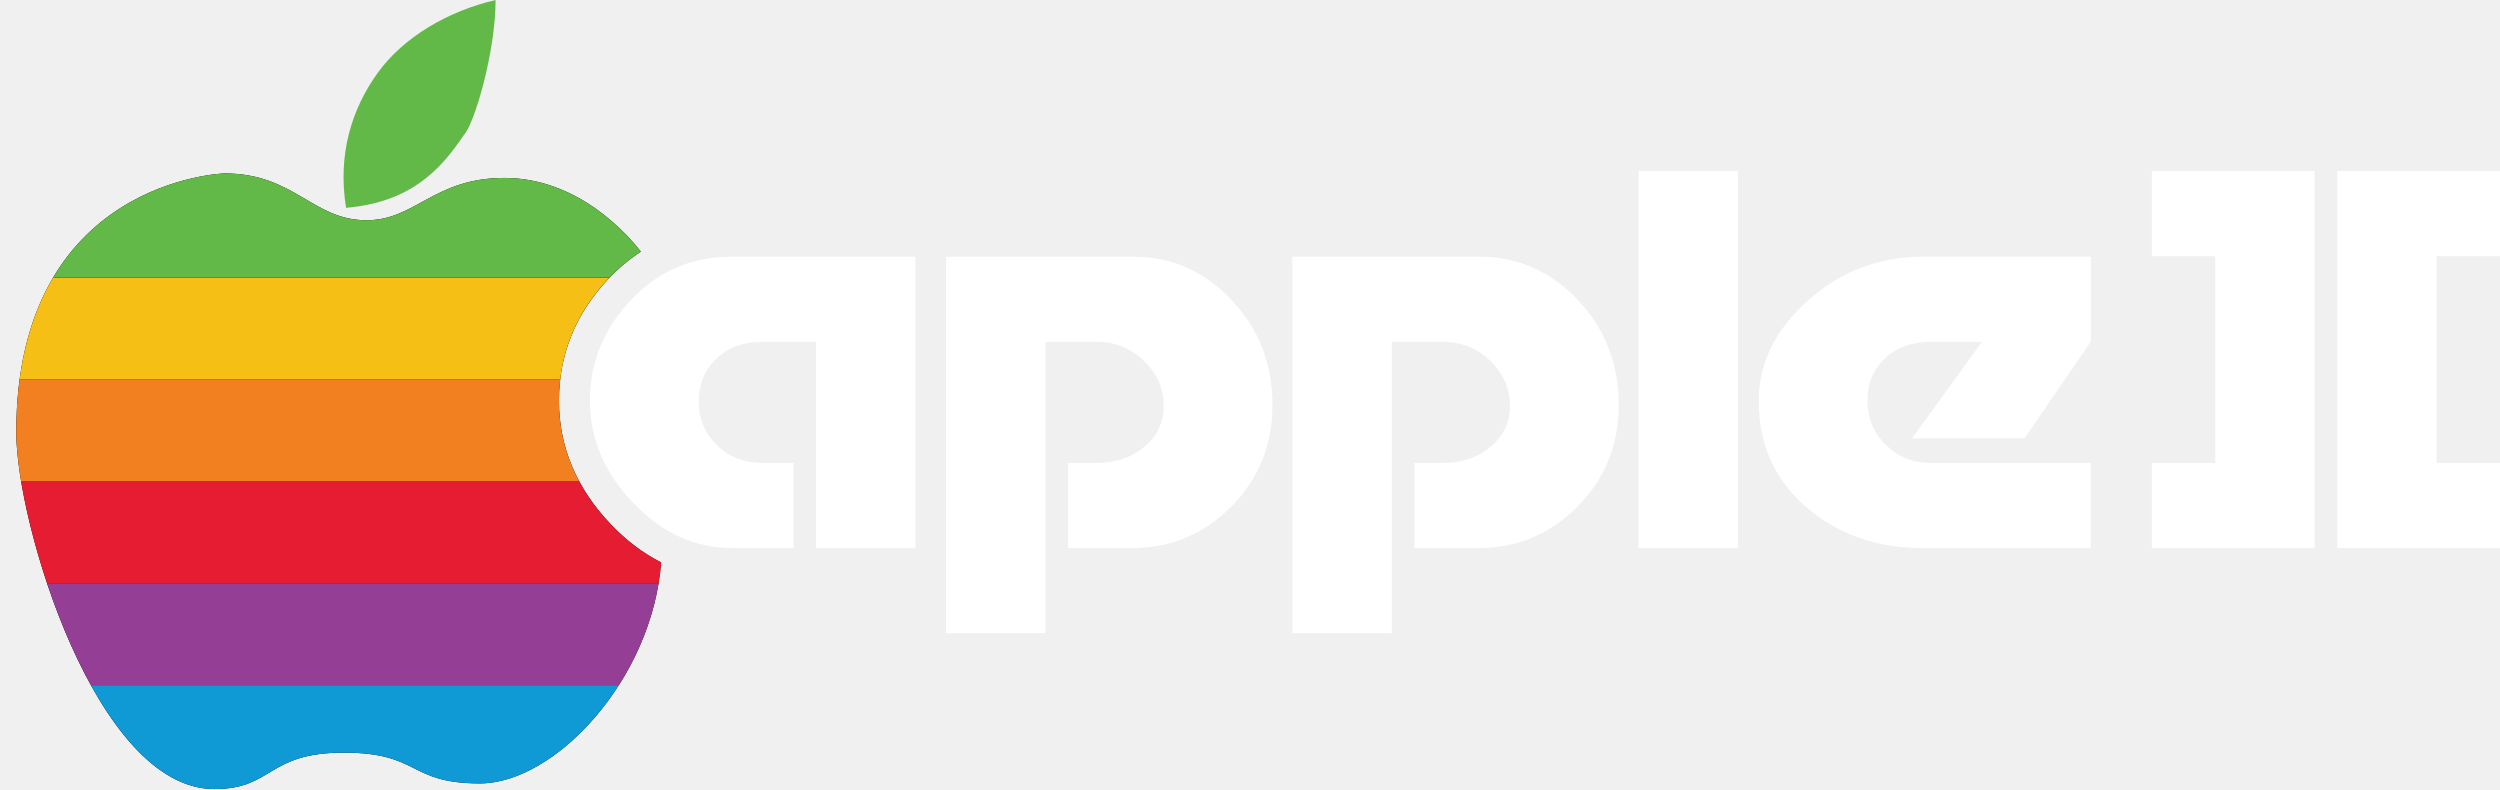
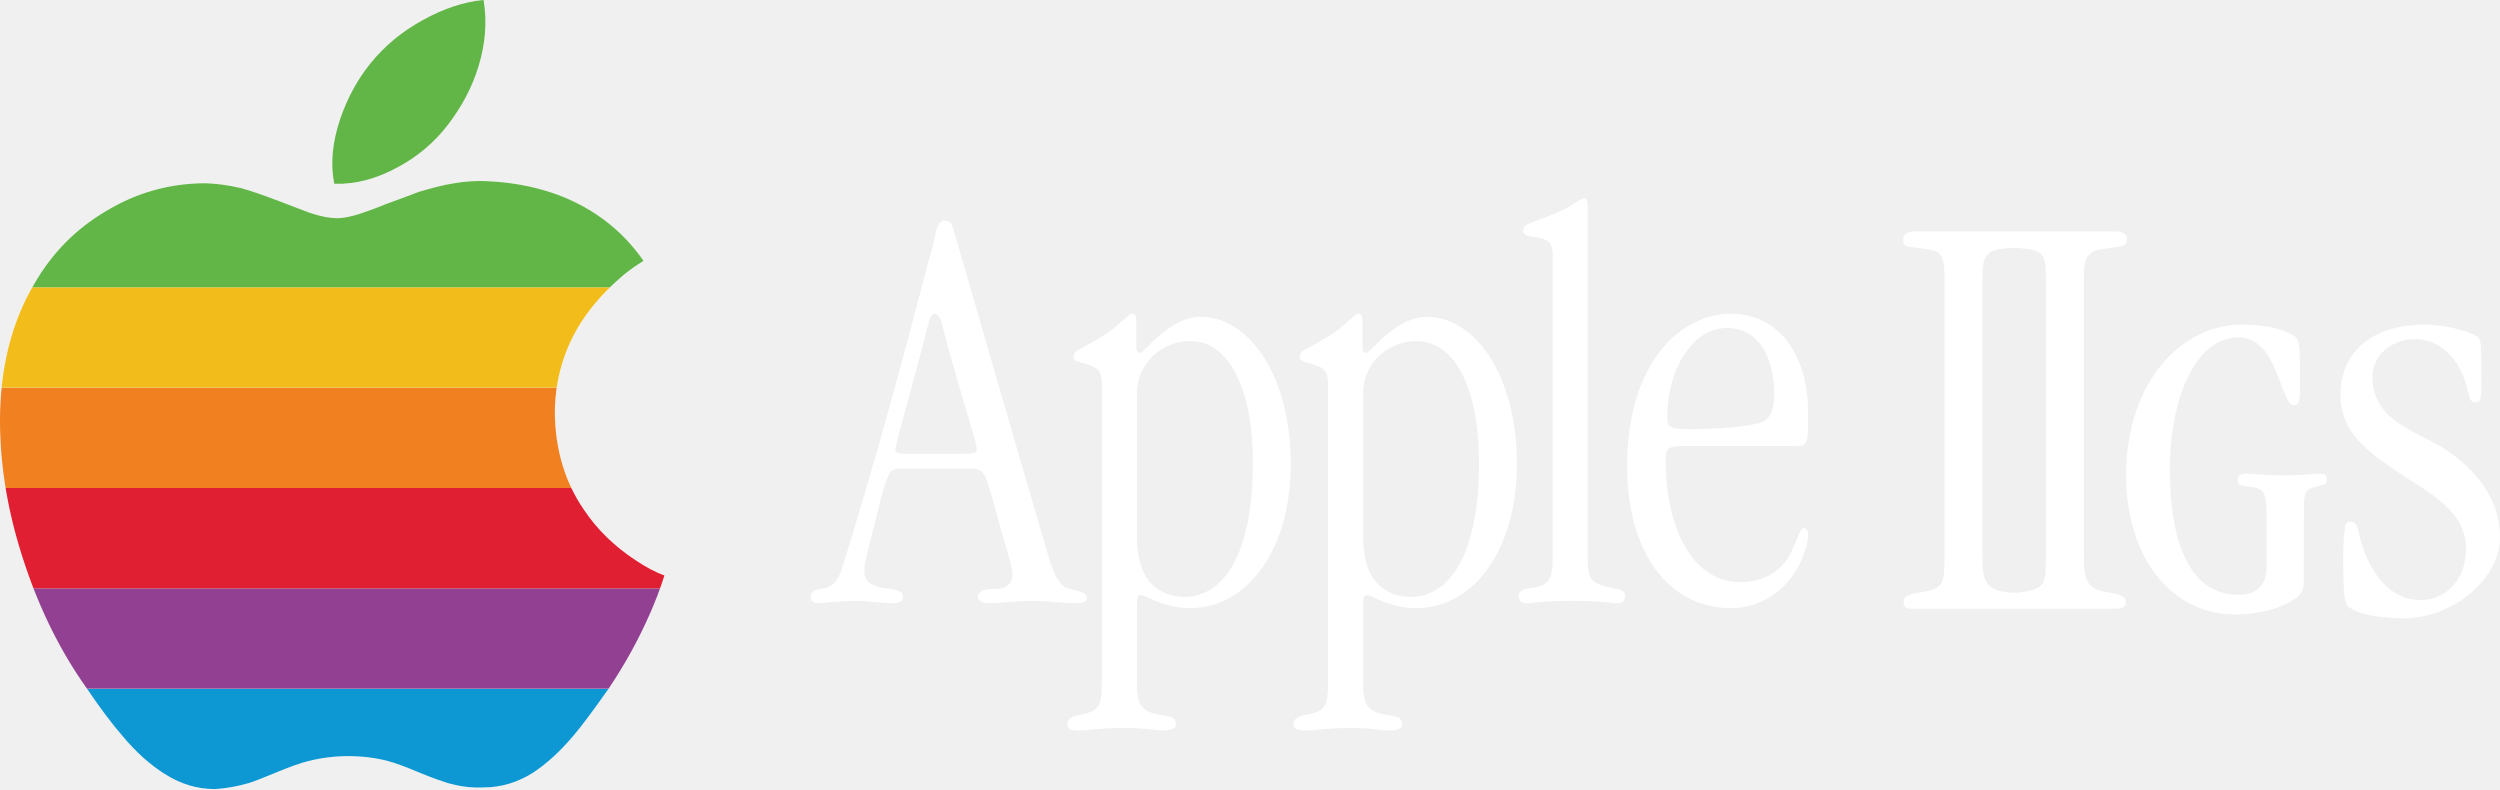
- <svg xmlns="http://www.w3.org/2000/svg" xmlns:xlink="http://www.w3.org/1999/xlink" version="1.1" id="Layer_1" x="0px" y="0px" viewBox="0 0 3865.1 1219.9" style="enable-background:new 0 0 3865.1 1219.9;" xml:space="preserve">
+ <svg xmlns="http://www.w3.org/2000/svg" xmlns:xlink="http://www.w3.org/1999/xlink" version="1.1" id="Layer_1" x="0px" y="0px" viewBox="0 0 3839 1211.7" style="enable-background:new 0 0 3839 1211.7;" xml:space="preserve">
  <style type="text/css">
- 	.st0{fill:#0F9AD6;}
- 	.st1{fill:#943F95;}
- 	.st2{fill:#E61D32;}
- 	.st3{fill:#F38020;}
- 	.st4{fill:#F6BF16;}
- 	.st5{clip-path:url(#SVGID_2_);fill:#62B947;}
- 	.st6{fill:#62B947;}
- 	.st7{fill:#FFFFFF;}
- 	.st8{clip-path:url(#SVGID_4_);fill:#62B947;}
- 	.st9{clip-path:url(#SVGID_6_);fill:#FFFFFF;}
- 	.st10{clip-path:url(#SVGID_8_);}
- 	.st11{fill:url(#SVGID_9_);}
- 	.st12{fill:#606161;}
- 	.st13{fill:url(#SVGID_10_);}
- 	.st14{fill:url(#SVGID_11_);}
- 	.st15{fill:url(#SVGID_12_);}
- 	.st16{fill:url(#SVGID_13_);}
- 	.st17{fill:url(#SVGID_14_);}
- 	.st18{fill:url(#SVGID_15_);}
- 	.st19{clip-path:url(#SVGID_17_);fill:#62B947;}
+ 	.st0{fill:#62B647;}
+ 	.st1{fill:#FFFFFF;}
+ 	.st2{clip-path:url(#SVGID_00000065760840086112192720000013431796790160437674_);fill:#0D97D3;}
+ 	.st3{clip-path:url(#SVGID_00000129893016816560503890000003694552456032227470_);fill:#924092;}
+ 	.st4{clip-path:url(#SVGID_00000142134633352953290260000013005323778972865433_);fill:#E11F32;}
+ 	.st5{clip-path:url(#SVGID_00000023963946702462285660000001396558025972359595_);fill:#F08020;}
+ 	.st6{clip-path:url(#SVGID_00000149381391974911020140000003999807740398687402_);fill:#F2BC1A;}
+ 	.st7{clip-path:url(#SVGID_00000123427421868352370580000004006338284172710058_);fill:#62B647;}
</style>
  <g>
    <g>
-       <path class="st7" d="M3424.9,396.1h-98V264.5h251.6v582.8h-251.6V715.7h98V396.1z" />
-     </g>
-     <g>
-       <path class="st7" d="M3767.1,715.7h98v131.6h-251.6V264.5h251.6v131.6h-98V715.7z" />
+       <path class="st0" d="M688.2,191.1c20.8-27.2,36.6-56.6,46.5-88.9c10.8-35.4,13.4-69,7.9-102.2c-30,2.8-61.2,13-93.8,31.1    c-32.6,18-58.4,39.9-79.3,65.5c-20.9,25.6-35.9,54.1-46.7,84.9c-12.3,36.4-15.7,69.1-9.5,100.7c32.6,1,64.7-7.5,98-25.7    C641.6,240.2,667.5,218.3,688.2,191.1z" />
+       <path class="st1" d="M330,1211.7c16.9-0.9,34.7-4.2,51.6-9.1c8.4-2.5,22.8-8.2,44.9-17.4c18.5-7.5,33.8-13.3,47.4-16.6    c19.4-4.9,39.7-7.5,60.9-7.5c21.2,0,41.5,2.5,60.9,7.5c11.8,3.3,27.9,9.1,47.4,17.4c19.4,8.2,34.7,13.3,44.8,16.6    c17.8,4.9,35.5,7.5,54.1,6.6c27.1,0,52.4-7.5,76-22.3c20.3-13.3,40.6-31.4,61.8-56.3c13.5-15.7,31.3-39.8,54.1-72.1    c24.6-36.5,46.5-75.4,65.2-118.5c6.8-15.7,14.4-34.7,21.2-56.3c-13.5-4.9-27.9-12.4-44-23.2c-32.9-21.5-60-48-80.3-78.7    c-28.7-42.2-43.1-91.1-44-146.7c0-45.5,11-89.5,33.8-129.3c16-28.1,38.1-53.9,64.3-77.1c11.8-10.8,24.6-19.9,38.1-28.1    c-32.1-46.4-75.3-79.5-128.5-100.3c-30.5-11.5-64.3-19-101.5-21.5c-19.4-1.6-39.7-0.9-60,2.5c-16.9,2.5-35.5,7.5-55,13.3    c-12.7,4.9-28.7,10.8-49,18.2c-20.3,8.2-34.7,13.3-42.2,15.7c-13.5,4.2-25.3,6.6-33.8,6.6c-11,0-25.3-2.5-42.2-8.2    c-5-1.6-21.2-8.2-49.9-19c-21.9-8.2-40.6-14.9-55.8-19c-21.2-4.9-40.6-7.5-59.1-7.5c-53.2,0.9-102.4,14.9-148.9,43.1    c-46.5,27.4-82.8,64.6-109.9,111.8C17.7,495,0,565.5,0,645.8c0,72.1,12.7,145.8,38.8,222.8c23.7,70.5,55,132.6,93,186.4    c21.9,32.3,40.6,57.2,55.8,74.5c21.9,26.5,44,45.5,65.1,58.8C277.7,1204.2,303,1211.7,330,1211.7z" />
+       <g>
+         <g>
+           <g>
+             <defs>
+               <path id="SVGID_1_" d="M330,1211.7c16.9-0.9,34.7-4.2,51.6-9.1c8.4-2.5,22.8-8.2,44.9-17.4c18.5-7.5,33.8-13.3,47.4-16.6        c19.4-4.9,39.7-7.5,60.9-7.5c21.2,0,41.5,2.5,60.9,7.5c11.8,3.3,27.9,9.1,47.4,17.4c19.4,8.2,34.7,13.3,44.8,16.6        c17.8,4.9,35.5,7.5,54.1,6.6c27.1,0,52.4-7.5,76-22.3c20.3-13.3,40.6-31.4,61.8-56.3c13.5-15.7,31.3-39.8,54.1-72.1        c24.6-36.5,46.5-75.4,65.2-118.5c6.8-15.7,14.4-34.7,21.2-56.3c-13.5-4.9-27.9-12.4-44-23.2c-32.9-21.5-60-48-80.3-78.7        c-28.7-42.2-43.1-91.1-44-146.7c0-45.5,11-89.5,33.8-129.3c16-28.1,38.1-53.9,64.3-77.1c11.8-10.8,24.6-19.9,38.1-28.1        c-32.1-46.4-75.3-79.5-128.5-100.3c-30.5-11.5-64.3-19-101.5-21.5c-19.4-1.6-39.7-0.9-60,2.5c-16.9,2.5-35.5,7.5-55,13.3        c-12.7,4.9-28.7,10.8-49,18.2c-20.3,8.2-34.7,13.3-42.2,15.7c-13.5,4.2-25.3,6.6-33.8,6.6c-11,0-25.3-2.5-42.2-8.2        c-5-1.6-21.2-8.2-49.9-19c-21.9-8.2-40.6-14.9-55.8-19c-21.2-4.9-40.6-7.5-59.1-7.5c-53.2,0.9-102.4,14.9-148.9,43.1        c-46.5,27.4-82.8,64.6-109.9,111.8C17.7,495,0,565.5,0,645.8c0,72.1,12.7,145.8,38.8,222.8c23.7,70.5,55,132.6,93,186.4        c21.9,32.3,40.6,57.2,55.8,74.5c21.9,26.5,44,45.5,65.1,58.8C277.7,1204.2,303,1211.7,330,1211.7z" />
+             </defs>
+             <clipPath id="SVGID_00000171699107063833603260000012018180975321040550_">
+               <use xlink:href="#SVGID_1_" style="overflow:visible;" />
+             </clipPath>
+             <rect x="-92" y="1057.6" style="clip-path:url(#SVGID_00000171699107063833603260000012018180975321040550_);fill:#0D97D3;" width="1203.3" height="154.1" />
+           </g>
+         </g>
+       </g>
+       <g>
+         <g>
+           <g>
+             <defs>
+               <path id="SVGID_00000070837156030899866790000004754267921895653053_" d="M330,1211.7c16.9-0.9,34.7-4.2,51.6-9.1        c8.4-2.5,22.8-8.2,44.9-17.4c18.5-7.5,33.8-13.3,47.4-16.6c19.4-4.9,39.7-7.5,60.9-7.5c21.2,0,41.5,2.5,60.9,7.5        c11.8,3.3,27.9,9.1,47.4,17.4c19.4,8.2,34.7,13.3,44.8,16.6c17.8,4.9,35.5,7.5,54.1,6.6c27.1,0,52.4-7.5,76-22.3        c20.3-13.3,40.6-31.4,61.8-56.3c13.5-15.7,31.3-39.8,54.1-72.1c24.6-36.5,46.5-75.4,65.2-118.5c6.8-15.7,14.4-34.7,21.2-56.3        c-13.5-4.9-27.9-12.4-44-23.2c-32.9-21.5-60-48-80.3-78.7c-28.7-42.2-43.1-91.1-44-146.7c0-45.5,11-89.5,33.8-129.3        c16-28.1,38.1-53.9,64.3-77.1c11.8-10.8,24.6-19.9,38.1-28.1c-32.1-46.4-75.3-79.5-128.5-100.3c-30.5-11.5-64.3-19-101.5-21.5        c-19.4-1.6-39.7-0.9-60,2.5c-16.9,2.5-35.5,7.5-55,13.3c-12.7,4.9-28.7,10.8-49,18.2c-20.3,8.2-34.7,13.3-42.2,15.7        c-13.5,4.2-25.3,6.6-33.8,6.6c-11,0-25.3-2.5-42.2-8.2c-5-1.6-21.2-8.2-49.9-19c-21.9-8.2-40.6-14.9-55.8-19        c-21.2-4.9-40.6-7.5-59.1-7.5c-53.2,0.9-102.4,14.9-148.9,43.1c-46.5,27.4-82.8,64.6-109.9,111.8C17.7,495,0,565.5,0,645.8        c0,72.1,12.7,145.8,38.8,222.8c23.7,70.5,55,132.6,93,186.4c21.9,32.3,40.6,57.2,55.8,74.5c21.9,26.5,44,45.5,65.1,58.8        C277.7,1204.2,303,1211.7,330,1211.7z" />
+             </defs>
+             <clipPath id="SVGID_00000013871593847398883820000002379930665308734891_">
+               <use xlink:href="#SVGID_00000070837156030899866790000004754267921895653053_" style="overflow:visible;" />
+             </clipPath>
+             <rect x="-92" y="903.4" style="clip-path:url(#SVGID_00000013871593847398883820000002379930665308734891_);fill:#924092;" width="1203.3" height="154.1" />
+           </g>
+         </g>
+       </g>
+       <g>
+         <g>
+           <g>
+             <defs>
+               <path id="SVGID_00000049183934424121167870000001775619063938201739_" d="M330,1211.7c16.9-0.9,34.7-4.2,51.6-9.1        c8.4-2.5,22.8-8.2,44.9-17.4c18.5-7.5,33.8-13.3,47.4-16.6c19.4-4.9,39.7-7.5,60.9-7.5c21.2,0,41.5,2.5,60.9,7.5        c11.8,3.3,27.9,9.1,47.4,17.4c19.4,8.2,34.7,13.3,44.8,16.6c17.8,4.9,35.5,7.5,54.1,6.6c27.1,0,52.4-7.5,76-22.3        c20.3-13.3,40.6-31.4,61.8-56.3c13.5-15.7,31.3-39.8,54.1-72.1c24.6-36.5,46.5-75.4,65.2-118.5c6.8-15.7,14.4-34.7,21.2-56.3        c-13.5-4.9-27.9-12.4-44-23.2c-32.9-21.5-60-48-80.3-78.7c-28.7-42.2-43.1-91.1-44-146.7c0-45.5,11-89.5,33.8-129.3        c16-28.1,38.1-53.9,64.3-77.1c11.8-10.8,24.6-19.9,38.1-28.1c-32.1-46.4-75.3-79.5-128.5-100.3c-30.5-11.5-64.3-19-101.5-21.5        c-19.4-1.6-39.7-0.9-60,2.5c-16.9,2.5-35.5,7.5-55,13.3c-12.7,4.9-28.7,10.8-49,18.2c-20.3,8.2-34.7,13.3-42.2,15.7        c-13.5,4.2-25.3,6.6-33.8,6.6c-11,0-25.3-2.5-42.2-8.2c-5-1.6-21.2-8.2-49.9-19c-21.9-8.2-40.6-14.9-55.8-19        c-21.2-4.9-40.6-7.5-59.1-7.5c-53.2,0.9-102.4,14.9-148.9,43.1c-46.5,27.4-82.8,64.6-109.9,111.8C17.7,495,0,565.5,0,645.8        c0,72.1,12.7,145.8,38.8,222.8c23.7,70.5,55,132.6,93,186.4c21.9,32.3,40.6,57.2,55.8,74.5c21.9,26.5,44,45.5,65.1,58.8        C277.7,1204.2,303,1211.7,330,1211.7z" />
+             </defs>
+             <clipPath id="SVGID_00000142873568786551305410000005661806891295625620_">
+               <use xlink:href="#SVGID_00000049183934424121167870000001775619063938201739_" style="overflow:visible;" />
+             </clipPath>
+             <rect x="-92" y="749.3" style="clip-path:url(#SVGID_00000142873568786551305410000005661806891295625620_);fill:#E11F32;" width="1203.3" height="154.1" />
+           </g>
+         </g>
+       </g>
+       <g>
+         <g>
+           <g>
+             <defs>
+               <path id="SVGID_00000068645961513488323580000013314299815620852905_" d="M330,1211.7c16.9-0.9,34.7-4.2,51.6-9.1        c8.4-2.5,22.8-8.2,44.9-17.4c18.5-7.5,33.8-13.3,47.4-16.6c19.4-4.9,39.7-7.5,60.9-7.5c21.2,0,41.5,2.5,60.9,7.5        c11.8,3.3,27.9,9.1,47.4,17.4c19.4,8.2,34.7,13.3,44.8,16.6c17.8,4.9,35.5,7.5,54.1,6.6c27.1,0,52.4-7.5,76-22.3        c20.3-13.3,40.6-31.4,61.8-56.3c13.5-15.7,31.3-39.8,54.1-72.1c24.6-36.5,46.5-75.4,65.2-118.5c6.8-15.7,14.4-34.7,21.2-56.3        c-13.5-4.9-27.9-12.4-44-23.2c-32.9-21.5-60-48-80.3-78.7c-28.7-42.2-43.1-91.1-44-146.7c0-45.5,11-89.5,33.8-129.3        c16-28.1,38.1-53.9,64.3-77.1c11.8-10.8,24.6-19.9,38.1-28.1c-32.1-46.4-75.3-79.5-128.5-100.3c-30.5-11.5-64.3-19-101.5-21.5        c-19.4-1.6-39.7-0.9-60,2.5c-16.9,2.5-35.5,7.5-55,13.3c-12.7,4.9-28.7,10.8-49,18.2c-20.3,8.2-34.7,13.3-42.2,15.7        c-13.5,4.2-25.3,6.6-33.8,6.6c-11,0-25.3-2.5-42.2-8.2c-5-1.6-21.2-8.2-49.9-19c-21.9-8.2-40.6-14.9-55.8-19        c-21.2-4.9-40.6-7.5-59.1-7.5c-53.2,0.9-102.4,14.9-148.9,43.1c-46.5,27.4-82.8,64.6-109.9,111.8C17.7,495,0,565.5,0,645.8        c0,72.1,12.7,145.8,38.8,222.8c23.7,70.5,55,132.6,93,186.4c21.9,32.3,40.6,57.2,55.8,74.5c21.9,26.5,44,45.5,65.1,58.8        C277.7,1204.2,303,1211.7,330,1211.7z" />
+             </defs>
+             <clipPath id="SVGID_00000000221705284951249030000007989517972686025900_">
+               <use xlink:href="#SVGID_00000068645961513488323580000013314299815620852905_" style="overflow:visible;" />
+             </clipPath>
+             <rect x="-92" y="595.3" style="clip-path:url(#SVGID_00000000221705284951249030000007989517972686025900_);fill:#F08020;" width="1203.3" height="154.1" />
+           </g>
+         </g>
+       </g>
+       <g>
+         <g>
+           <g>
+             <defs>
+               <path id="SVGID_00000061431741736185012250000015656647574223084989_" d="M330,1211.7c16.9-0.9,34.7-4.2,51.6-9.1        c8.4-2.5,22.8-8.2,44.9-17.4c18.5-7.5,33.8-13.3,47.4-16.6c19.4-4.9,39.7-7.5,60.9-7.5c21.2,0,41.5,2.5,60.9,7.5        c11.8,3.3,27.9,9.1,47.4,17.4c19.4,8.2,34.7,13.3,44.8,16.6c17.8,4.9,35.5,7.5,54.1,6.6c27.1,0,52.4-7.5,76-22.3        c20.3-13.3,40.6-31.4,61.8-56.3c13.5-15.7,31.3-39.8,54.1-72.1c24.6-36.5,46.5-75.4,65.2-118.5c6.8-15.7,14.4-34.7,21.2-56.3        c-13.5-4.9-27.9-12.4-44-23.2c-32.9-21.5-60-48-80.3-78.7c-28.7-42.2-43.1-91.1-44-146.7c0-45.5,11-89.5,33.8-129.3        c16-28.1,38.1-53.9,64.3-77.1c11.8-10.8,24.6-19.9,38.1-28.1c-32.1-46.4-75.3-79.5-128.5-100.3c-30.5-11.5-64.3-19-101.5-21.5        c-19.4-1.6-39.7-0.9-60,2.5c-16.9,2.5-35.5,7.5-55,13.3c-12.7,4.9-28.7,10.8-49,18.2c-20.3,8.2-34.7,13.3-42.2,15.7        c-13.5,4.2-25.3,6.6-33.8,6.6c-11,0-25.3-2.5-42.2-8.2c-5-1.6-21.2-8.2-49.9-19c-21.9-8.2-40.6-14.9-55.8-19        c-21.2-4.9-40.6-7.5-59.1-7.5c-53.2,0.9-102.4,14.9-148.9,43.1c-46.5,27.4-82.8,64.6-109.9,111.8C17.7,495,0,565.5,0,645.8        c0,72.1,12.7,145.8,38.8,222.8c23.7,70.5,55,132.6,93,186.4c21.9,32.3,40.6,57.2,55.8,74.5c21.9,26.5,44,45.5,65.1,58.8        C277.7,1204.2,303,1211.7,330,1211.7z" />
+             </defs>
+             <clipPath id="SVGID_00000067195777159825798370000000904145230077458583_">
+               <use xlink:href="#SVGID_00000061431741736185012250000015656647574223084989_" style="overflow:visible;" />
+             </clipPath>
+             <rect x="-92" y="441.1" style="clip-path:url(#SVGID_00000067195777159825798370000000904145230077458583_);fill:#F2BC1A;" width="1203.3" height="154.1" />
+           </g>
+         </g>
+       </g>
+       <g>
+         <g>
+           <g>
+             <defs>
+               <path id="SVGID_00000110461055007093912610000016563619946447374523_" d="M330,1211.7c16.9-0.9,34.7-4.2,51.6-9.1        c8.4-2.5,22.8-8.2,44.9-17.4c18.5-7.5,33.8-13.3,47.4-16.6c19.4-4.9,39.7-7.5,60.9-7.5c21.2,0,41.5,2.5,60.9,7.5        c11.8,3.3,27.9,9.1,47.4,17.4c19.4,8.2,34.7,13.3,44.8,16.6c17.8,4.9,35.5,7.5,54.1,6.6c27.1,0,52.4-7.5,76-22.3        c20.3-13.3,40.6-31.4,61.8-56.3c13.5-15.7,31.3-39.8,54.1-72.1c24.6-36.5,46.5-75.4,65.2-118.5c6.8-15.7,14.4-34.7,21.2-56.3        c-13.5-4.9-27.9-12.4-44-23.2c-32.9-21.5-60-48-80.3-78.7c-28.7-42.2-43.1-91.1-44-146.7c0-45.5,11-89.5,33.8-129.3        c16-28.1,38.1-53.9,64.3-77.1c11.8-10.8,24.6-19.9,38.1-28.1c-32.1-46.4-75.3-79.5-128.5-100.3c-30.5-11.5-64.3-19-101.5-21.5        c-19.4-1.6-39.7-0.9-60,2.5c-16.9,2.5-35.5,7.5-55,13.3c-12.7,4.9-28.7,10.8-49,18.2c-20.3,8.2-34.7,13.3-42.2,15.7        c-13.5,4.2-25.3,6.6-33.8,6.6c-11,0-25.3-2.5-42.2-8.2c-5-1.6-21.2-8.2-49.9-19c-21.9-8.2-40.6-14.9-55.8-19        c-21.2-4.9-40.6-7.5-59.1-7.5c-53.2,0.9-102.4,14.9-148.9,43.1c-46.5,27.4-82.8,64.6-109.9,111.8C17.7,495,0,565.5,0,645.8        c0,72.1,12.7,145.8,38.8,222.8c23.7,70.5,55,132.6,93,186.4c21.9,32.3,40.6,57.2,55.8,74.5c21.9,26.5,44,45.5,65.1,58.8        C277.7,1204.2,303,1211.7,330,1211.7z" />
+             </defs>
+             <clipPath id="SVGID_00000107573244343198499130000014019192905439978929_">
+               <use xlink:href="#SVGID_00000110461055007093912610000016563619946447374523_" style="overflow:visible;" />
+             </clipPath>
+             <rect x="-92" y="257.9" style="clip-path:url(#SVGID_00000107573244343198499130000014019192905439978929_);fill:#62B647;" width="1203.3" height="183.2" />
+           </g>
+         </g>
+       </g>
    </g>
    <g>
      <g>
-         <path d="M943.9,810.2c-52.9-55.7-79.7-119.8-79.7-190.6c0-71.2,25.7-134.6,76.3-188.3c15.6-16.6,32.4-30.6,50.3-42.2     c-19.3-25-96.1-114-210.9-114c-109.3,0-137.5,65.4-213.3,65.4c-83.5,0-111.2-72.4-219.6-72.4c0,0-321.9,9.6-321.9,400.2     c0,140.9,123.1,551.6,306.2,551.6c91.6,0,80.6-56.3,200.1-56.3c118.9,0,98.6,47.6,210.5,47.6c115.7,0,266.3-159.8,280.2-341.7     C994.2,855.4,968,835.6,943.9,810.2z" />
+         <path class="st1" d="M1382.9,719.6c-15.1,0-18.6,2.7-30.1,45.5c-17.7,72.8-25.7,96.5-25.7,112s11.5,23.7,32.8,26.4     c15.1,1.8,26.6,2.7,26.6,12.8c0,8.2-7.1,10-15.9,10c-15.9,0-38.1-3.6-57.6-3.6c-23,0-51.4,3.6-57.6,3.6s-10.6-3.6-10.6-10     c0-8.2,7.1-10.9,14.2-11.8c13.3-1.8,25.7-5.5,33.7-31c49.6-157.5,93-318.7,134.6-478.1c3.5-10.9,6.2-21,8-31     c2.7-12.8,5.3-25.5,15.9-25.5c9.7,0,11.5,7.3,15.1,20.9c47.8,165.7,96.5,333.3,145.2,499.9c6.2,19.1,15.1,41.9,31,44.6     c10.6,2.7,26.6,4.5,26.6,14.6c0,5.5-6.2,7.3-17.7,7.3c-23,0-41.6-3.6-65.5-3.6c-24.8,0-49.6,3.6-69.1,3.6     c-7.1,0-15.1-2.7-15.1-10c0-8.2,10.6-11.8,23.9-11.8c14.2,0,29.2-2.7,29.2-23.7c0-11.8-12.4-45.5-31-115.6     c-11.5-39.2-13.3-45.5-33.7-45.5L1382.9,719.6L1382.9,719.6z M1480.3,696.8c17.7,0,19.5-1.8,19.5-7.3c0-3.6-1.8-11.8-4.4-20     c-8.8-31.9-26.6-86.5-47.8-167.5c-2.7-13.7-7.1-20-12.4-20c-6.2,0-8,7.3-13.3,30c-18.6,70.1-31,115.6-39.8,147.5     c-5.3,21.8-7.1,28.2-7.1,31c0,4.5,2.7,6.4,18.6,6.4L1480.3,696.8L1480.3,696.8z" />
+         <path class="st1" d="M1745.9,1050.1c0,35.3,8.7,43.9,41.7,48.7c10.4,1.9,18.2,2.9,18.2,13.4c0,5.7-6.1,9.5-18.2,9.5     c-15.6,0-26.1-3.8-62.5-3.8c-33.9,0-54.7,3.8-68.6,3.8c-13,0-17.4-2.9-17.4-9.5s3.5-10.5,13.9-13.4c35.6-6.7,39.1-11.4,39.1-55.3     V593.3c0-21.9-3.5-27.7-21.7-33.4c-15.6-4.8-21.7-5.7-21.7-10.5c0-9.5,4.3-10.5,13-15.3c27.8-14.3,48.6-28.6,59-39.1     c10.4-7.6,13.9-13.4,18.2-13.4s6.1,3.8,6.1,13.4v40.1c0,3.8,1.7,6.7,5.2,6.7s12.2-9.5,22.6-20c19.1-17.2,43.4-35.3,71.2-35.3     c72.9,0,138.1,88.7,138.1,226.1c0,129.8-65.1,221.3-155.4,221.3c-23.4,0-40.8-6.7-55.6-12.4c-8.7-3.8-14.8-7.6-20-7.6     s-5.2,6.7-5.2,21L1745.9,1050.1L1745.9,1050.1z M1923.9,710.7c0-111.6-35.6-187-96.4-187c-22.6,0-45.2,9.5-60.8,26.7     c-13,14.3-20.8,33.4-20.8,51.5v221.3c0,33.4,6.9,57.2,21.7,72.5c13,14.3,32.1,21,51.2,21c59.9,0,105.1-65.8,105.1-205.1     L1923.9,710.7L1923.9,710.7z" />
+         <path class="st1" d="M2093.2,1050.1c0,35.3,8.7,43.9,41.7,48.7c10.4,1.9,18.2,2.9,18.2,13.4c0,5.7-6.1,9.5-18.2,9.5     c-15.6,0-26.1-3.8-62.5-3.8c-33.9,0-54.7,3.8-68.6,3.8c-13,0-17.4-2.9-17.4-9.5s3.5-10.5,13.9-13.4c35.6-6.7,39.1-11.4,39.1-55.3     V593.3c0-21.9-3.5-27.7-21.7-33.4c-15.6-4.8-21.7-5.7-21.7-10.5c0-9.5,4.3-10.5,13-15.3c27.8-14.3,48.6-28.6,59-39.1     c10.4-7.6,13.9-13.4,18.2-13.4s6.1,3.8,6.1,13.4v40.1c0,3.8,1.7,6.7,5.2,6.7s12.1-9.5,22.6-20c19.1-17.2,43.4-35.3,71.2-35.3     c72.9,0,138.1,88.7,138.1,226.1c0,129.8-65.1,221.3-155.4,221.3c-23.4,0-40.8-6.7-55.6-12.4c-8.7-3.8-14.8-7.6-20-7.6     s-5.2,6.7-5.2,21L2093.2,1050.1L2093.2,1050.1z M2271.2,710.7c0-111.6-35.6-187-96.4-187c-22.6,0-45.1,9.5-60.8,26.7     c-13,14.3-20.8,33.4-20.8,51.5v221.3c0,33.4,6.9,57.2,21.7,72.5c13,14.3,32.1,21,51.2,21c59.9,0,105.1-65.8,105.1-205.1     L2271.2,710.7L2271.2,710.7z" />
+         <path class="st1" d="M2384.4,397.3c0-23.9-3.5-29.6-27.8-33.4c-13-1.9-17.4-2.9-17.4-9.5s3.5-9.5,12.1-12.4     c31.3-11.5,52.1-20,63.4-27.7c10.4-6.7,13.9-9.5,19.1-9.5c2.6,0,4.3,2.9,4.3,14.3v543.3c0,29.6,8.7,34.3,39.1,41     c9.6,1.9,18.2,2.9,18.2,11.5c0,6.7-3.5,11.5-9.6,11.5c-11.3,0-24.3-3.8-73.8-3.8c-44.3,0-57.3,3.8-69.5,3.8     c-4.3,0-10.4-2.9-10.4-11.5c0-6.7,7.8-10.5,15.6-11.5c33-3.8,36.5-15.3,36.5-46.8L2384.4,397.3L2384.4,397.3z" />
+         <path class="st1" d="M2580.3,684.9c-17.4,0-22.6,4.8-22.6,20c0,112.6,45.1,188.9,113.7,188.9c41.7,0,68.6-20,81.6-51.5     c8.7-18.1,11.3-31.5,17.4-31.5c3.5,0,6.1,2.9,6.1,11.5c0,14.3-7.8,32.4-13,43.9c-20.8,42-61.6,67.7-105.1,67.7     c-99,0-159.8-89.7-159.8-217.5c0-161.2,83.4-234.7,159.8-234.7c70.3,0,118.1,60.1,118.1,151.7c0,47.7,0,51.5-19.1,51.5     L2580.3,684.9L2580.3,684.9z M2560.3,640c0,15.3,2.6,19.1,36.5,19.1c18.2,0,34.7-1,49.5-1.9c29.5-1.9,53.8-5.7,62.5-10.5     c10.4-6.7,15.6-17.2,15.6-42c0-57.2-25.2-101.1-72.1-101.1c-54.7,0-92,65.8-92,135.5L2560.3,640L2560.3,640z" />
      </g>
-       <path class="st7" d="M1130.7,396.9h284.5v450.5h-153.6V528.5h-84.8c-27.8,0-50.8,8.6-69.1,25.9c-18.3,17.2-27.4,39.5-27.4,66.6    c0,26.7,9.4,49.2,28.2,67.4c18.8,18.2,42,27.3,69.8,27.3h48.3v131.6h-94.3c-58,0-109.2-23.4-153.6-70.1    C934.2,730.5,912,678,912,619.5c0-58.9,21.1-110.7,63.3-155.5C1017.5,419.3,1069.3,396.9,1130.7,396.9z" />
-       <path class="st7" d="M1462.7,979V396.9h289.6c59,0,109.6,22.3,151.7,66.8c42.2,44.5,63.3,98.7,63.3,162.4    c0,61.8-21.2,114.1-63.6,157c-42.4,42.8-93.9,64.3-154.3,64.3h-98V715.7h43.9c29.3,0,53.9-8.2,73.9-24.8c20-16.5,30-37.9,30-64.1    c0-25.3-9.5-47.6-28.5-67c-20.5-20.9-45.6-31.3-75.3-31.3h-79V979H1462.7z" />
-       <path class="st7" d="M1998,979V396.9h289.6c59,0,109.6,22.3,151.7,66.8c42.2,44.5,63.3,98.7,63.3,162.4    c0,61.8-21.2,114.1-63.6,157c-42.4,42.8-93.9,64.3-154.3,64.3h-98V715.7h43.9c29.3,0,53.9-8.2,73.9-24.8c20-16.5,30-37.9,30-64.1    c0-25.3-9.5-47.6-28.5-67c-20.5-20.9-45.6-31.3-75.3-31.3h-79V979H1998z" />
-       <path class="st7" d="M2533.3,264.5h153.6v582.8h-153.6V264.5z" />
-       <path class="st7" d="M3232.4,715.7v131.6h-259.6c-69.2,0-128-20-176.2-59.9c-51.7-42.8-77.5-98.6-77.5-167.2    c0-58.4,25.3-110.2,76.1-155.5c50.7-45.3,110.2-67.9,178.4-67.9h258.9v131.3L3130,677.7h-174l108.2-149.2h-79    c-29.3,0-52.9,8.5-70.9,25.5c-18,17-27.1,38.6-27.1,64.8c0,27.7,9.5,50.8,28.5,69.2c19,18.5,42.2,27.7,69.5,27.7H3232.4z" />
-       <path class="st0" d="M742,1211.2c71.9,0,157.2-61.7,214.8-152H140.5c50.6,91.4,115.7,160.7,190.9,160.7    c91.6,0,80.6-56.3,200.1-56.3C650.3,1163.6,630.1,1211.2,742,1211.2z" />
-       <path class="st1" d="M140.5,1059.2h816.4c29.6-46.4,52-100.4,61.4-157.5H72.7C90.8,955.7,113.6,1010.5,140.5,1059.2z" />
-       <path class="st2" d="M72.7,901.6h945.5c1.8-10.6,3.1-21.4,3.9-32.2c-28-14.1-54.1-33.8-78.3-59.2c-19.8-20.9-36-42.9-48.4-66.1    H32.6C40.4,790.5,54,845.6,72.7,901.6z" />
-       <path class="st3" d="M864.2,619.5c0-11.2,0.7-22.1,2-32.9H30.3c-3.4,25.2-5.2,52.3-5.2,81.7c0,20.3,2.6,46.3,7.5,75.8h862.8    C874.7,705.5,864.2,663.8,864.2,619.5z" />
-       <path class="st4" d="M82.2,429.1C57.8,470.2,39,521.8,30.3,586.6h835.8c6.8-57.9,31.6-110.1,74.3-155.4c0.7-0.7,1.4-1.4,2.1-2.1    H82.2z" />
      <g>
-         <defs>
-           <path id="SVGID_3_" d="M943.9,810.2c-52.9-55.7-79.7-119.8-79.7-190.6c0-71.2,25.7-134.6,76.3-188.3      c15.6-16.6,32.4-30.6,50.3-42.2c-19.3-25-96.1-114-210.9-114c-109.3,0-137.5,65.4-213.3,65.4c-83.5,0-111.2-72.4-219.6-72.4      c0,0-321.9,9.6-321.9,400.2c0,140.9,123.1,551.6,306.2,551.6c91.6,0,80.6-56.3,200.1-56.3c118.9,0,98.6,47.6,210.5,47.6      c115.7,0,266.3-159.8,280.2-341.7C994.2,855.4,968,835.6,943.9,810.2z" />
-         </defs>
-         <clipPath id="SVGID_2_">
-           <use xlink:href="#SVGID_3_" style="overflow:visible;" />
-         </clipPath>
-         <rect y="268.1" class="st5" width="1131.7" height="161" />
+         <path class="st1" d="M3233.5,908.9c-30.1-4.8-33.5-21-33.5-55.3V424.1c0-26.7,5.1-39.1,30.1-42c24.9-3.8,36.1-1.9,36.1-14.3     c0-8.6-6.9-12.4-18-12.4c-21.5,0-284.7,0-307.9,0c-12.9,0-18,5.7-18,12.4c0,13.4,8.6,10.5,33.5,14.3c24,2.9,30.1,8.6,30.1,42     v433.4c0,40.1-2.6,45.8-33.5,51.5c-14.6,2.9-29.2,3.8-29.2,15.3c0,10.5,6,10.5,16.3,10.5c12.9,0,295,0,307,0     c14.6,0,18-3.8,18-9.5C3264.4,912.8,3248.1,911.8,3233.5,908.9z M3141.7,857.4c0,40.1-2.6,45.8-33.5,51.5c-0.1,0-0.1,0-0.2,0     c-9.9,1.9-20.1,2-30.1,0c-0.1,0-0.2,0-0.3,0c-30.1-4.8-33.5-21-33.5-55.3V424.1c0-26.7,5.1-39.1,30.1-42c0.1,0,0.1,0,0.2,0     c12.2-1.9,24.6-1.9,36.9,0c0.1,0,0.2,0,0.3,0c24,2.9,30.1,8.6,30.1,42L3141.7,857.4L3141.7,857.4z" />
+         <g>
+           <path class="st1" d="M3537.7,894c0,4.8-0.6,9.5-2.4,12.9c-2.4,6.1-6.7,10.2-14,14.2c-20.8,14.2-54.3,22.4-89.1,22.4      c-99.5,0-167.3-89.6-167.3-213.7c0-143.8,85.5-231.4,177.7-231.4c34.8,0,61.7,6.1,79.4,17c7.9,4.1,9.2,11.5,9.8,38      c0,17.6,0.6,32.6,0,48.2c-0.6,17-2.4,20.4-9.8,20.4c-6.7,0-10.4-9.5-18.9-31.2c-15.3-42.1-30.5-72.6-66.6-72.6      c-63.5,0-104.4,90.9-104.4,202.2c0,130.3,39.7,193,105,193c39.5,0,43.4-28.1,43.4-43v-82.1c0-36-6.7-38-24.4-40.7      c-13.4-1.4-20.1-2-20.1-11.5c0-5.4,4.9-8.8,14-8.8c15.3,0.7,31.1,2.7,57.4,2.7c27.5,0,41.5-2.7,52.5-2.7      c9.8,0,13.4,2.7,13.4,8.8c0,9.5-5.5,7.5-20.1,12.2c-11,3.4-15.3,6.1-15.3,32.6L3537.7,894L3537.7,894z" />
+           <path class="st1" d="M3681.1,949.3c-31.8-1.8-58.2-5-75.1-17.8c-7.1-7.5-7.1-28-7.8-61.2c0-19.7,0-44.8,2.6-59      c0.6-7.5,3.2-10.2,9.1-10.2c8.4,0,10.4,8.1,12.3,17.6c15.6,66.5,51.5,102.8,94.3,102.8c40.9,0,70.4-32.9,70.4-79      c0-49.5-42-77.3-80.3-101.8c-9.1-5.4-18.8-12.2-27.9-18.3c-39-26.5-84.7-57-84.7-116c0-65.1,47.6-107.9,130.1-107.9      c29.9,0,64.9,9.5,78.6,17.6c5.8,3.4,6.5,6.1,7.1,21.7c0.6,10.9,0.6,25.1,0.6,46.1c0,28.5-0.6,33.9-9.7,33.9s-9.1-11.5-13-25.1      c-14.3-50.9-47.5-72-79.9-72c-31.2,0-64.7,21.8-64.7,57.8c0,67.1,64.8,82.1,109.6,109.9c40.9,26.5,86.3,71.8,86.3,136.9      C3839,890.9,3762.4,953.9,3681.1,949.3z" />
+         </g>
      </g>
-       <path class="st6" d="M717.2,208.6C732.8,193.1,766.2,81.1,766.2,0l0,0c-73.6,17.1-142.5,57.5-182.3,112.7l0,0    c-39.7,55.2-62.3,125-48.9,208.6l0,0C634.5,312.7,681.2,262.7,717.2,208.6L717.2,208.6z" />
    </g>
  </g>
</svg>
